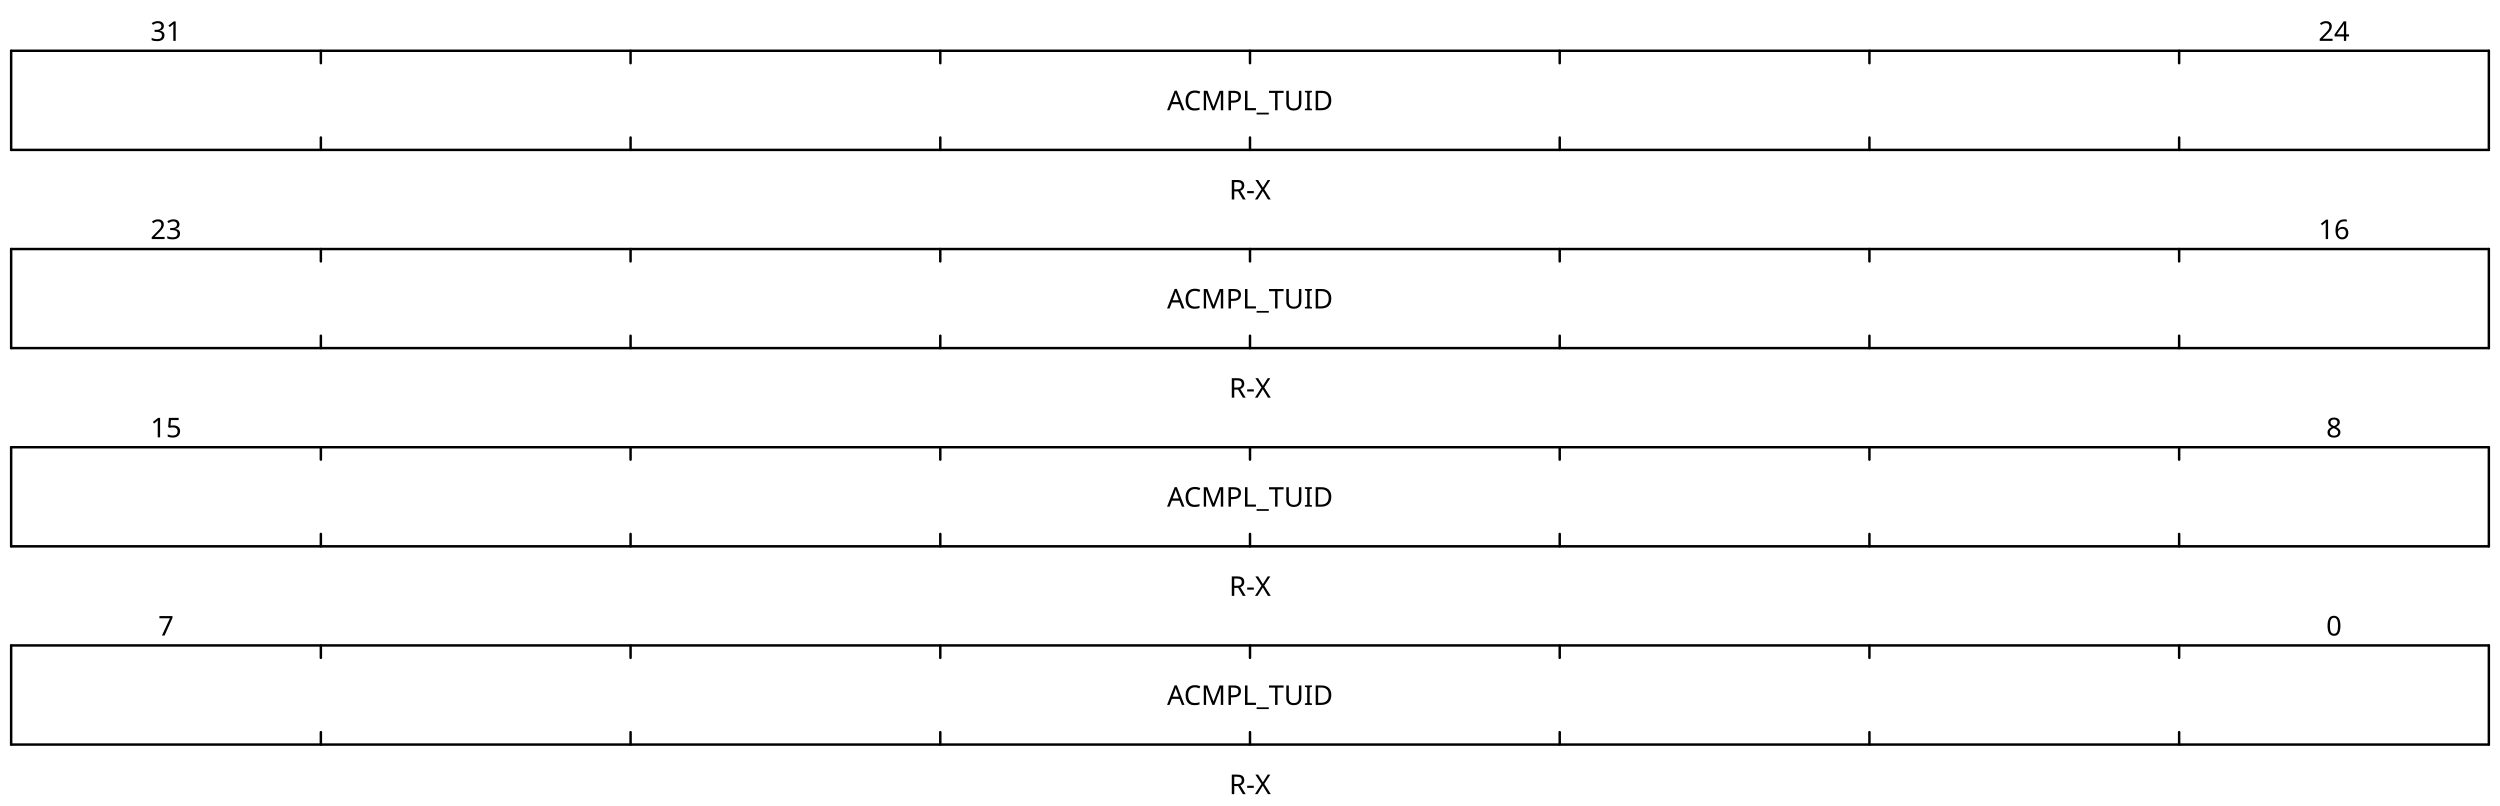
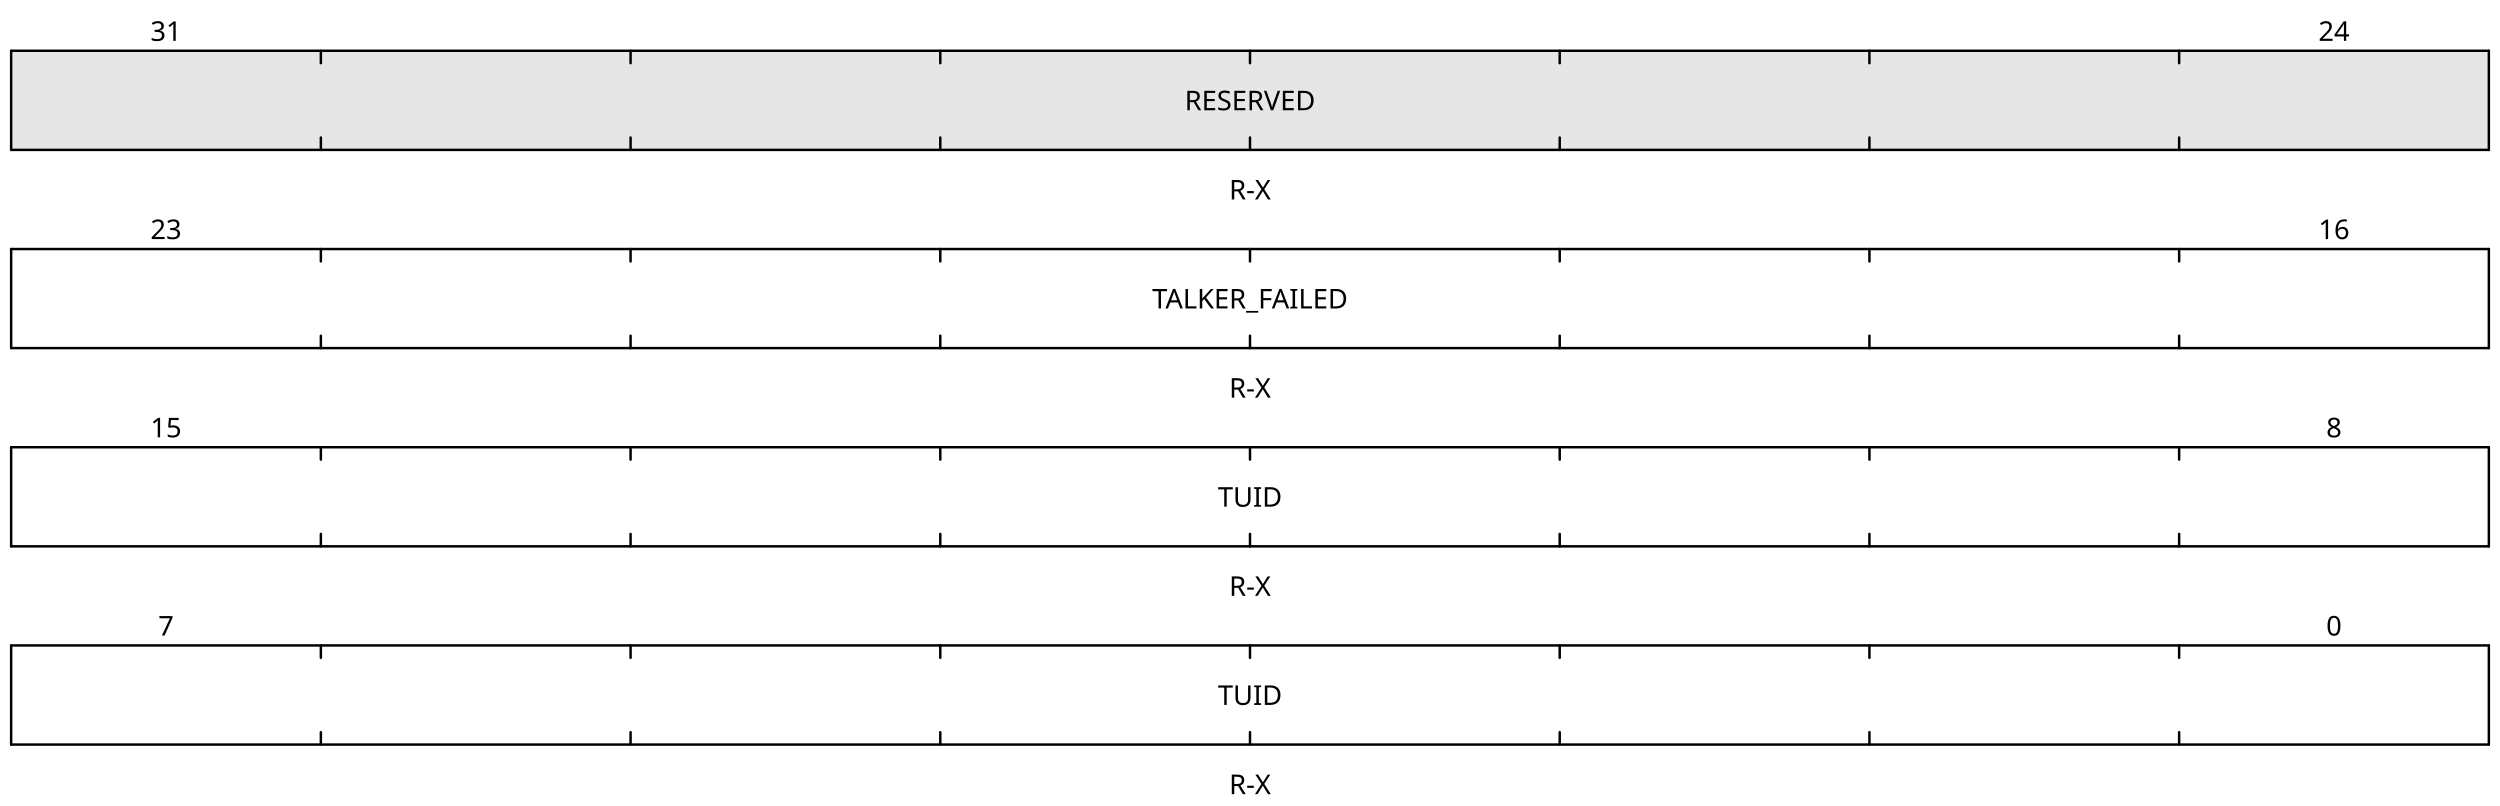
<svg xmlns="http://www.w3.org/2000/svg" baseProfile="full" class="WaveDrom" height="325" version="1.1" viewBox="0,0,1009,325" width="1009">
  <defs />
  <g font-family="sans-serif" font-size="11" font-weight="normal" text-anchor="middle" transform="translate(4.5,240.5)">
    <g stroke="black" stroke-linecap="round" stroke-width="1" transform="translate(0,20.0)">
      <line x1="0" x2="1000" y1="0" y2="0" />
      <line x1="0" x2="0" y1="0" y2="40.0" />
      <line x1="0" x2="1000" y1="40.0" y2="40.0" />
      <line x1="1000.0" x2="1000.0" y1="0" y2="40.0" />
      <line x1="875.0" x2="875.0" y1="0" y2="5.0" />
      <line x1="875.0" x2="875.0" y1="35.0" y2="40.0" />
      <line x1="750.0" x2="750.0" y1="0" y2="5.0" />
      <line x1="750.0" x2="750.0" y1="35.0" y2="40.0" />
      <line x1="625.0" x2="625.0" y1="0" y2="5.0" />
      <line x1="625.0" x2="625.0" y1="35.0" y2="40.0" />
      <line x1="500.0" x2="500.0" y1="0" y2="5.0" />
      <line x1="500.0" x2="500.0" y1="35.0" y2="40.0" />
      <line x1="375.0" x2="375.0" y1="0" y2="5.0" />
      <line x1="375.0" x2="375.0" y1="35.0" y2="40.0" />
      <line x1="250.0" x2="250.0" y1="0" y2="5.0" />
      <line x1="250.0" x2="250.0" y1="35.0" y2="40.0" />
      <line x1="125.0" x2="125.0" y1="0" y2="5.0" />
      <line x1="125.0" x2="125.0" y1="35.0" y2="40.0" />
    </g>
    <g text-anchor="middle">
      <g>
        <g transform="translate(0,20.0)" />
        <g transform="translate(62.5,16.0)">
          <text x="875.0">
            <tspan>0</tspan>
          </text>
          <text x="0.0">
            <tspan>7</tspan>
          </text>
        </g>
        <g transform="translate(62.5,44.0)">
          <text x="437.5">
-             <tspan>ACMPL_TUID</tspan>
+             <tspan>TUID</tspan>
          </text>
        </g>
        <g transform="translate(62.5,80)">
          <text x="437.5">
            <tspan>R-X</tspan>
          </text>
        </g>
      </g>
    </g>
  </g>
  <g font-family="sans-serif" font-size="11" font-weight="normal" text-anchor="middle" transform="translate(4.5,160.5)">
    <g stroke="black" stroke-linecap="round" stroke-width="1" transform="translate(0,20.0)">
      <line x1="0" x2="1000" y1="0" y2="0" />
      <line x1="0" x2="0" y1="0" y2="40.0" />
      <line x1="0" x2="1000" y1="40.0" y2="40.0" />
      <line x1="1000.0" x2="1000.0" y1="0" y2="40.0" />
      <line x1="875.0" x2="875.0" y1="0" y2="5.0" />
      <line x1="875.0" x2="875.0" y1="35.0" y2="40.0" />
      <line x1="750.0" x2="750.0" y1="0" y2="5.0" />
      <line x1="750.0" x2="750.0" y1="35.0" y2="40.0" />
      <line x1="625.0" x2="625.0" y1="0" y2="5.0" />
      <line x1="625.0" x2="625.0" y1="35.0" y2="40.0" />
      <line x1="500.0" x2="500.0" y1="0" y2="5.0" />
      <line x1="500.0" x2="500.0" y1="35.0" y2="40.0" />
      <line x1="375.0" x2="375.0" y1="0" y2="5.0" />
      <line x1="375.0" x2="375.0" y1="35.0" y2="40.0" />
      <line x1="250.0" x2="250.0" y1="0" y2="5.0" />
      <line x1="250.0" x2="250.0" y1="35.0" y2="40.0" />
      <line x1="125.0" x2="125.0" y1="0" y2="5.0" />
      <line x1="125.0" x2="125.0" y1="35.0" y2="40.0" />
    </g>
    <g text-anchor="middle">
      <g>
        <g transform="translate(0,20.0)" />
        <g transform="translate(62.5,16.0)">
          <text x="875.0">
            <tspan>8</tspan>
          </text>
          <text x="0.0">
            <tspan>15</tspan>
          </text>
        </g>
        <g transform="translate(62.5,44.0)">
          <text x="437.5">
-             <tspan>ACMPL_TUID</tspan>
+             <tspan>TUID</tspan>
          </text>
        </g>
        <g transform="translate(62.5,80)">
          <text x="437.5">
            <tspan>R-X</tspan>
          </text>
        </g>
      </g>
    </g>
  </g>
  <g font-family="sans-serif" font-size="11" font-weight="normal" text-anchor="middle" transform="translate(4.5,80.5)">
    <g stroke="black" stroke-linecap="round" stroke-width="1" transform="translate(0,20.0)">
      <line x1="0" x2="1000" y1="0" y2="0" />
      <line x1="0" x2="0" y1="0" y2="40.0" />
      <line x1="0" x2="1000" y1="40.0" y2="40.0" />
      <line x1="1000.0" x2="1000.0" y1="0" y2="40.0" />
      <line x1="875.0" x2="875.0" y1="0" y2="5.0" />
      <line x1="875.0" x2="875.0" y1="35.0" y2="40.0" />
      <line x1="750.0" x2="750.0" y1="0" y2="5.0" />
      <line x1="750.0" x2="750.0" y1="35.0" y2="40.0" />
      <line x1="625.0" x2="625.0" y1="0" y2="5.0" />
      <line x1="625.0" x2="625.0" y1="35.0" y2="40.0" />
      <line x1="500.0" x2="500.0" y1="0" y2="5.0" />
      <line x1="500.0" x2="500.0" y1="35.0" y2="40.0" />
      <line x1="375.0" x2="375.0" y1="0" y2="5.0" />
      <line x1="375.0" x2="375.0" y1="35.0" y2="40.0" />
      <line x1="250.0" x2="250.0" y1="0" y2="5.0" />
      <line x1="250.0" x2="250.0" y1="35.0" y2="40.0" />
      <line x1="125.0" x2="125.0" y1="0" y2="5.0" />
      <line x1="125.0" x2="125.0" y1="35.0" y2="40.0" />
    </g>
    <g text-anchor="middle">
      <g>
        <g transform="translate(0,20.0)" />
        <g transform="translate(62.5,16.0)">
          <text x="875.0">
            <tspan>16</tspan>
          </text>
          <text x="0.0">
            <tspan>23</tspan>
          </text>
        </g>
        <g transform="translate(62.5,44.0)">
          <text x="437.5">
-             <tspan>ACMPL_TUID</tspan>
+             <tspan>TALKER_FAILED</tspan>
          </text>
        </g>
        <g transform="translate(62.5,80)">
          <text x="437.5">
            <tspan>R-X</tspan>
          </text>
        </g>
      </g>
    </g>
  </g>
  <g font-family="sans-serif" font-size="11" font-weight="normal" text-anchor="middle" transform="translate(4.5,0.5)">
    <g stroke="black" stroke-linecap="round" stroke-width="1" transform="translate(0,20.0)">
      <line x1="0" x2="1000" y1="0" y2="0" />
      <line x1="0" x2="0" y1="0" y2="40.0" />
      <line x1="0" x2="1000" y1="40.0" y2="40.0" />
      <line x1="1000.0" x2="1000.0" y1="0" y2="40.0" />
      <line x1="875.0" x2="875.0" y1="0" y2="5.0" />
      <line x1="875.0" x2="875.0" y1="35.0" y2="40.0" />
      <line x1="750.0" x2="750.0" y1="0" y2="5.0" />
      <line x1="750.0" x2="750.0" y1="35.0" y2="40.0" />
      <line x1="625.0" x2="625.0" y1="0" y2="5.0" />
      <line x1="625.0" x2="625.0" y1="35.0" y2="40.0" />
      <line x1="500.0" x2="500.0" y1="0" y2="5.0" />
      <line x1="500.0" x2="500.0" y1="35.0" y2="40.0" />
      <line x1="375.0" x2="375.0" y1="0" y2="5.0" />
      <line x1="375.0" x2="375.0" y1="35.0" y2="40.0" />
      <line x1="250.0" x2="250.0" y1="0" y2="5.0" />
      <line x1="250.0" x2="250.0" y1="35.0" y2="40.0" />
      <line x1="125.0" x2="125.0" y1="0" y2="5.0" />
      <line x1="125.0" x2="125.0" y1="35.0" y2="40.0" />
    </g>
    <g text-anchor="middle">
      <g>
-         <g transform="translate(0,20.0)" />
+         <g transform="translate(0,20.0)">
+           <rect height="40.0" style="fill-opacity:0.1" width="1000.0" x="0.0" y="0" />
+         </g>
        <g transform="translate(62.5,16.0)">
          <text x="875.0">
            <tspan>24</tspan>
          </text>
          <text x="0.0">
            <tspan>31</tspan>
          </text>
        </g>
        <g transform="translate(62.5,44.0)">
          <text x="437.5">
-             <tspan>ACMPL_TUID</tspan>
+             <tspan>RESERVED</tspan>
          </text>
        </g>
        <g transform="translate(62.5,80)">
          <text x="437.5">
            <tspan>R-X</tspan>
          </text>
        </g>
      </g>
    </g>
  </g>
</svg>
